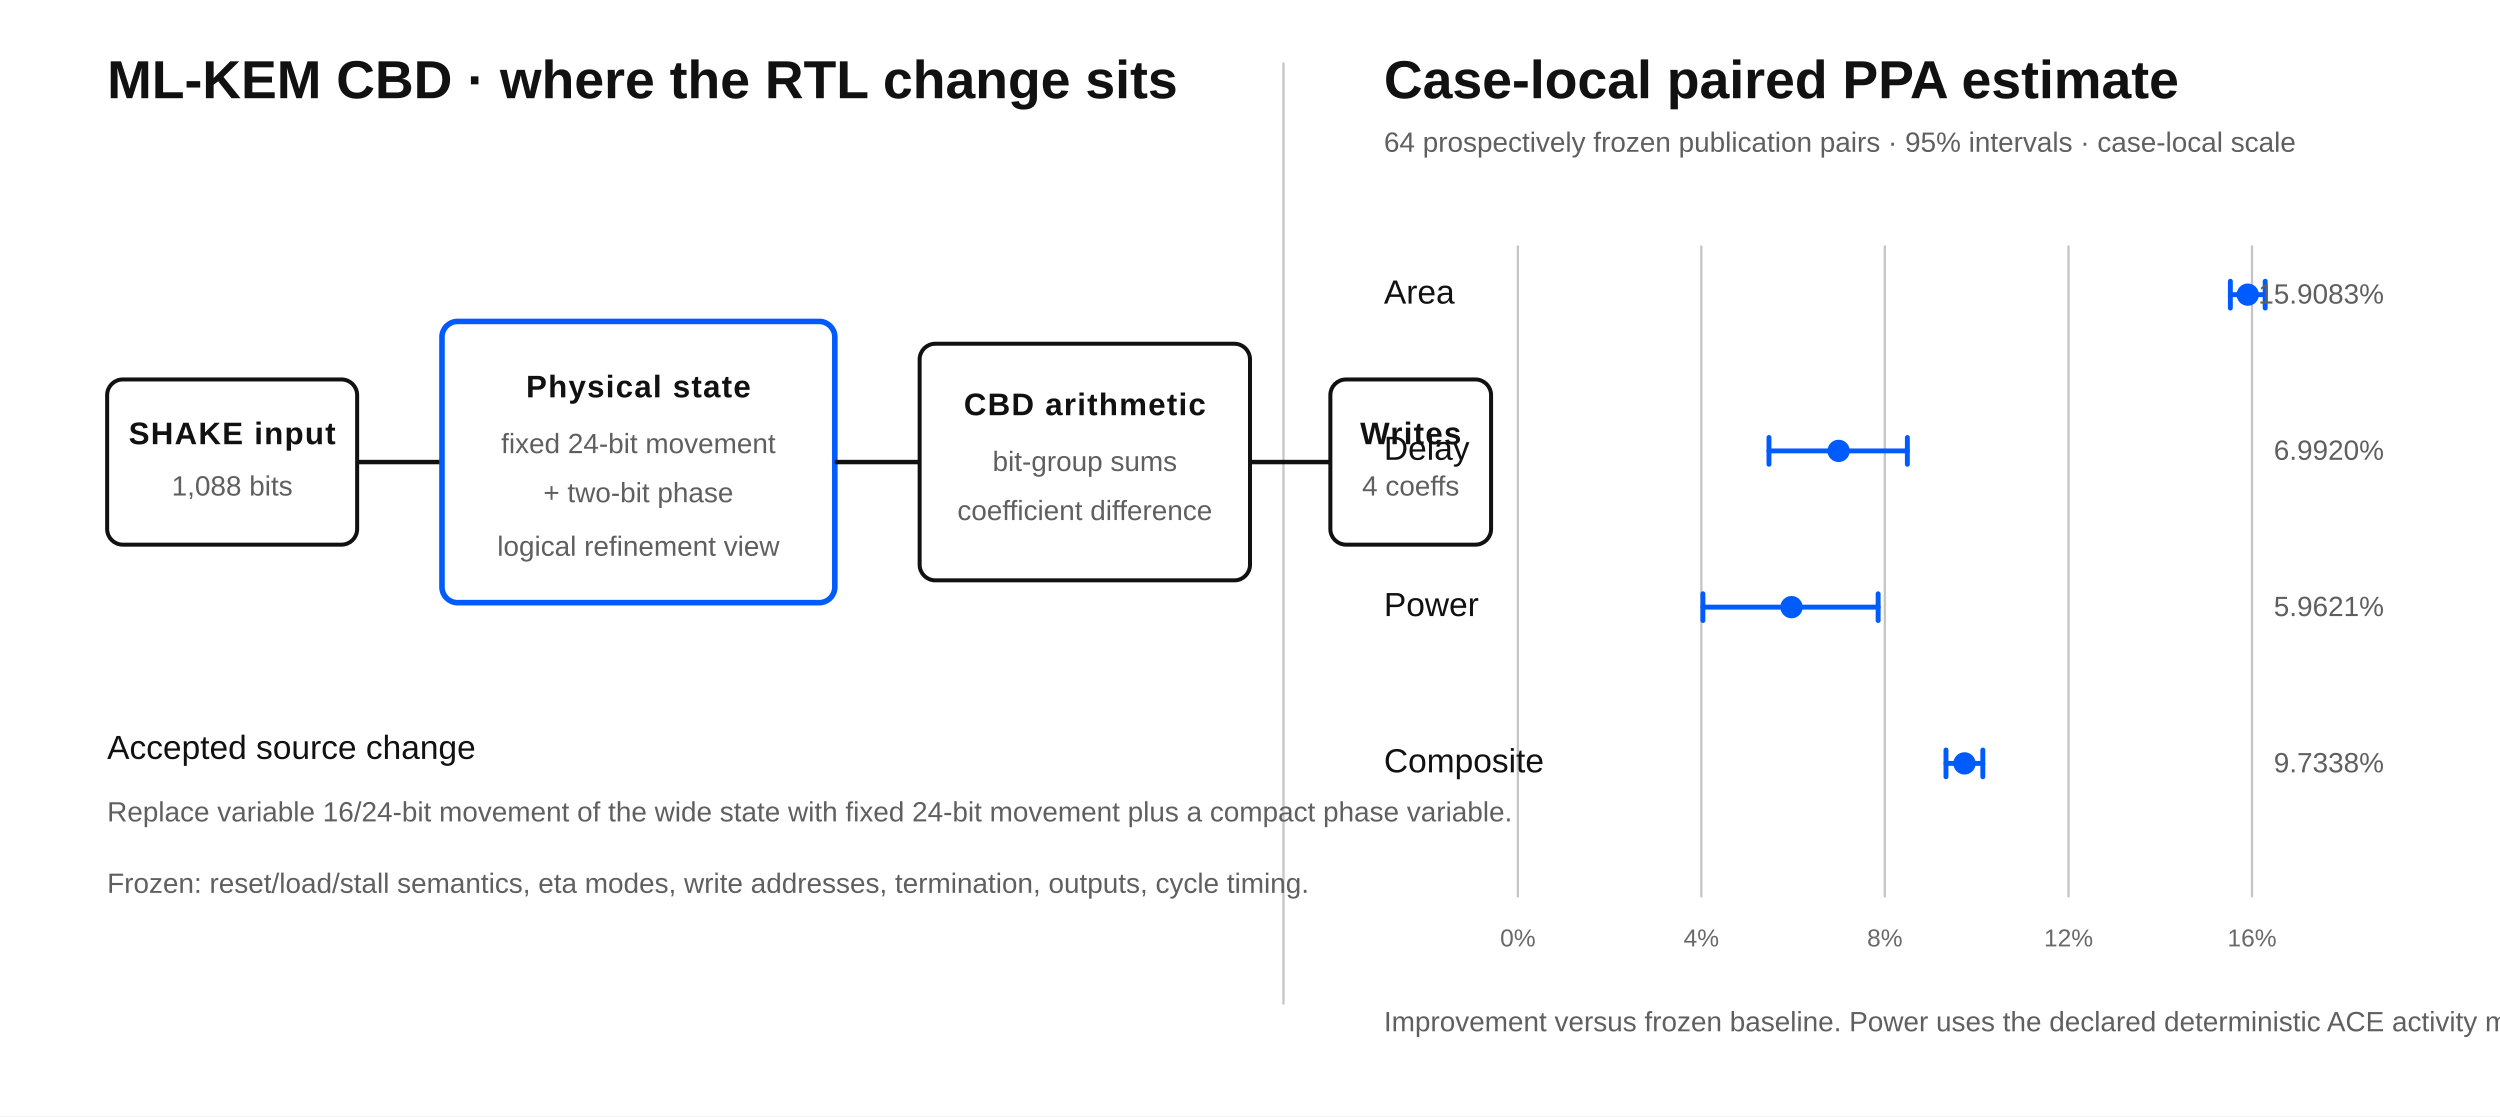
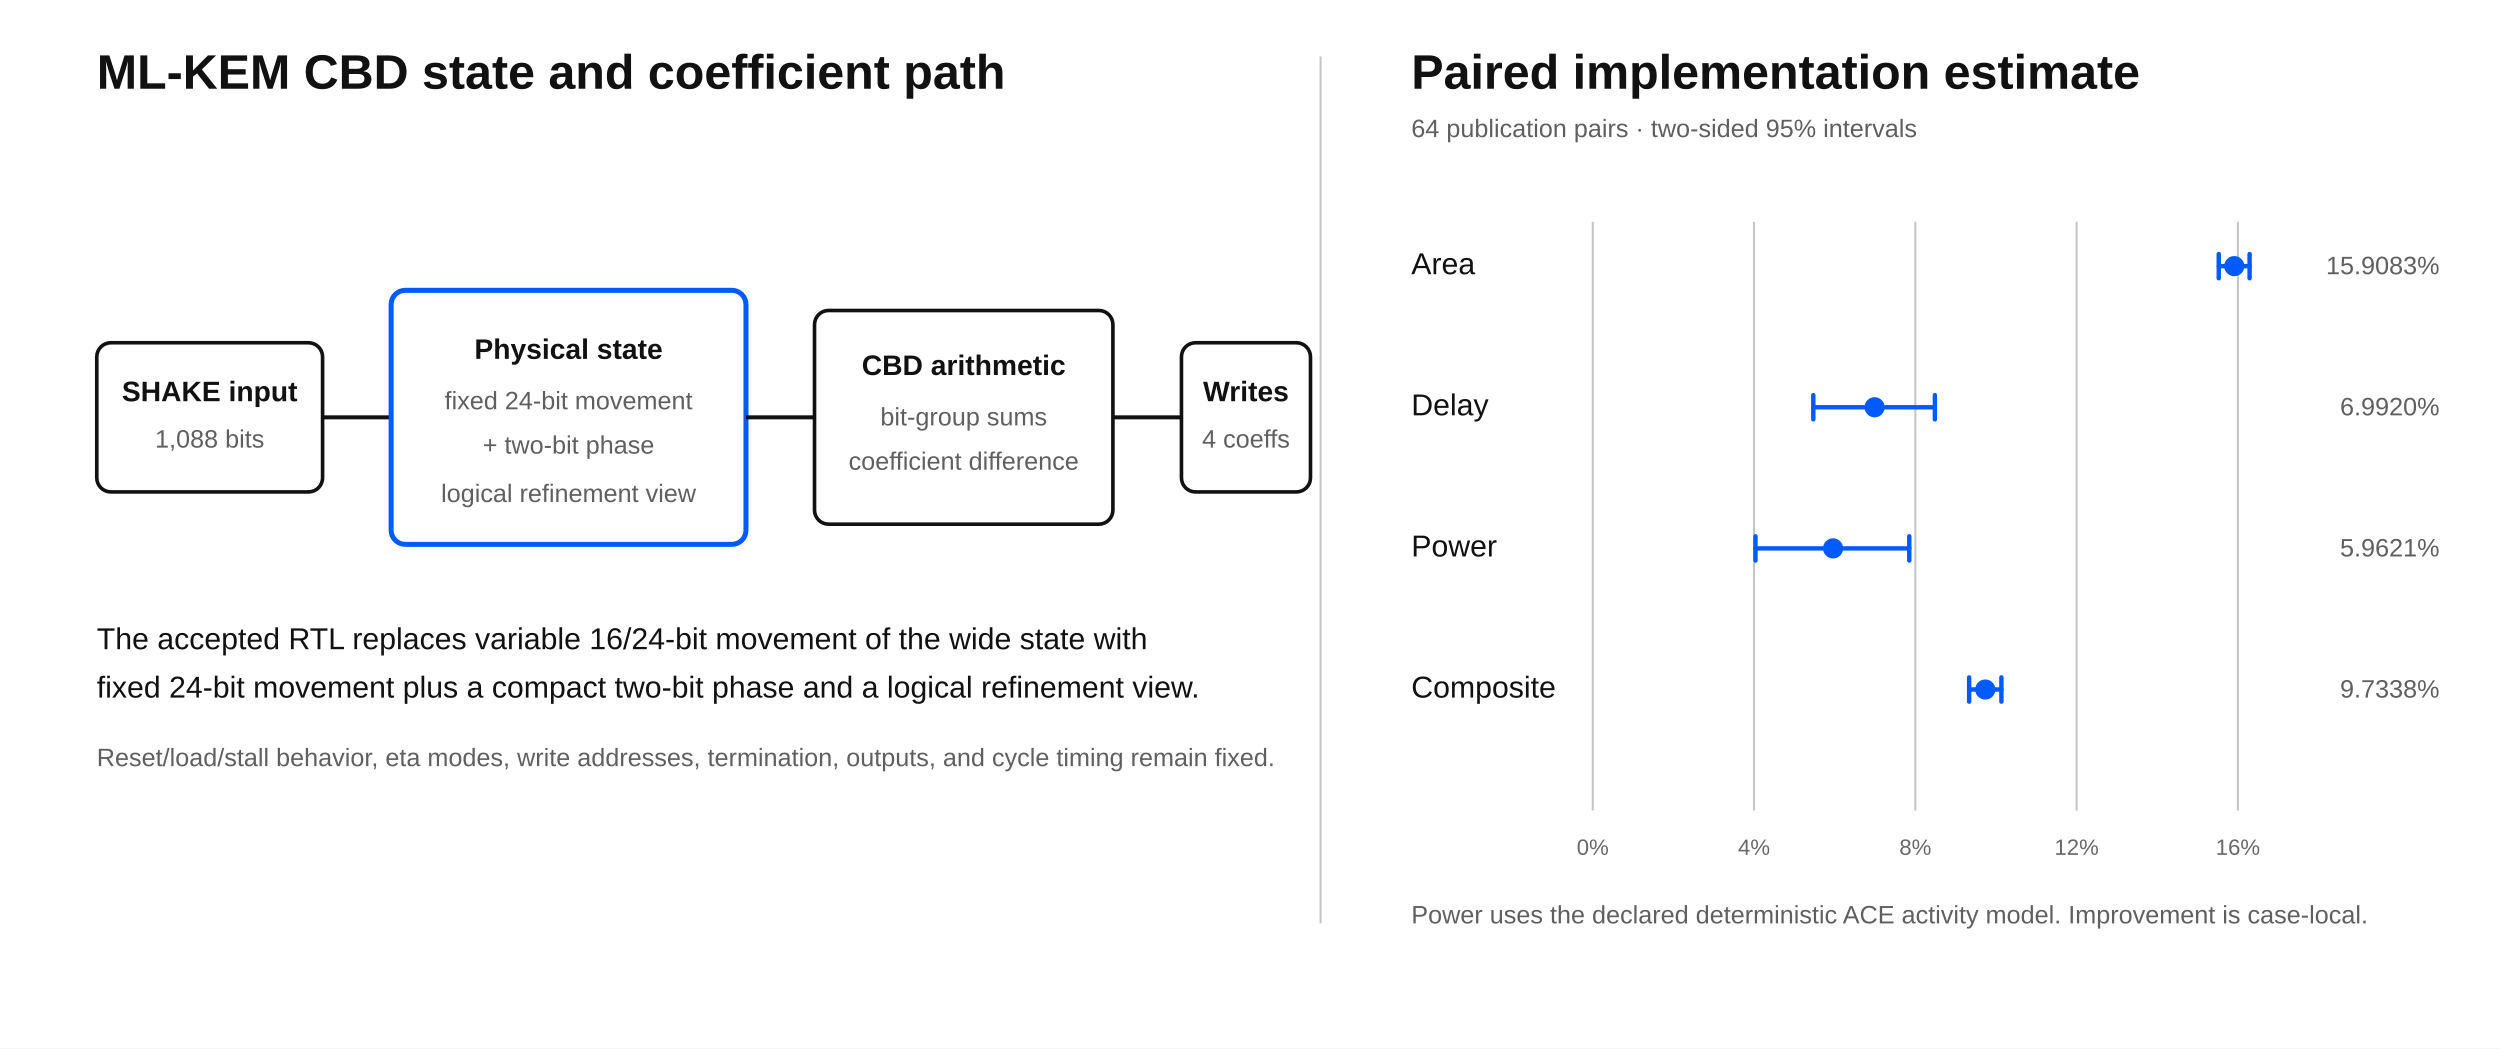
- <svg xmlns="http://www.w3.org/2000/svg" viewBox="0 0 1120 500" role="img" aria-label="ML-KEM CBD architecture context and paired PPA estimate">
-   <rect width="1120" height="500" fill="white" />
+ <svg xmlns="http://www.w3.org/2000/svg" viewBox="0 0 1240 520" role="img" aria-label="ML-KEM CBD architecture context and paired PPA estimate">
+   <rect width="1240" height="520" fill="white" />
  <style>
-     text{font-family:Arial,Helvetica,sans-serif;fill:#111}.title{font-size:24px;font-weight:700}.label{font-size:14px;font-weight:700;letter-spacing:.04em}.body{font-size:15px}.small{font-size:12.5px;fill:#5f5f5f}.box{fill:#fff;stroke:#111;stroke-width:1.8}.hot{fill:#fff;stroke:#005bff;stroke-width:2.5}.line{fill:none;stroke:#111;stroke-width:2}.muted{fill:none;stroke:#c4c4c4;stroke-width:1}.ci{stroke:#005bff;stroke-width:2.2;stroke-linecap:round}.dot{fill:#005bff}.tick{font-size:11px;fill:#686868}
+     text{font-family:Arial,Helvetica,sans-serif;fill:#111}.title{font-size:24px;font-weight:700}.node{font-size:14px;font-weight:700}.body{font-size:15px}.small{font-size:12.5px;fill:#5f5f5f}.box{fill:#fff;stroke:#111;stroke-width:1.8}.hot{fill:#fff;stroke:#005bff;stroke-width:2.5}.line{fill:none;stroke:#111;stroke-width:2}.muted{fill:none;stroke:#c4c4c4;stroke-width:1}.ci{stroke:#005bff;stroke-width:2.2;stroke-linecap:round}.dot{fill:#005bff}.tick{font-size:11px;fill:#686868}
  </style>
-   <text x="48" y="44" class="title">ML-KEM CBD · where the RTL change sits</text>
-   <text x="620" y="44" class="title">Case-local paired PPA estimate</text>
-   <text x="620" y="68" class="small">64 prospectively frozen publication pairs · 95% intervals · case-local scale</text>
-   <path class="muted" d="M575 28V450" />
+   <text x="48" y="44" class="title">ML-KEM CBD state and coefficient path</text>
+   <text x="700" y="44" class="title">Paired implementation estimate</text>
+   <text x="700" y="68" class="small">64 publication pairs · two-sided 95% intervals</text>
+   <path class="muted" d="M655 28V458" />
  <g transform="translate(48 100)">
    <rect class="box" x="0" y="70" width="112" height="74" rx="7" />
-     <text x="56" y="99" text-anchor="middle" class="label">SHAKE input</text>
+     <text x="56" y="99" text-anchor="middle" class="node">SHAKE input</text>
    <text x="56" y="122" text-anchor="middle" class="small">1,088 bits</text>
-     <path class="line" d="M112 107H150" />
-     <rect class="hot" x="150" y="44" width="176" height="126" rx="7" />
-     <text x="238" y="78" text-anchor="middle" class="label">Physical state</text>
-     <text x="238" y="103" text-anchor="middle" class="small">fixed 24-bit movement</text>
-     <text x="238" y="125" text-anchor="middle" class="small">+ two-bit phase</text>
-     <text x="238" y="149" text-anchor="middle" class="small">logical refinement view</text>
-     <path class="line" d="M326 107H364" />
-     <rect class="box" x="364" y="54" width="148" height="106" rx="7" />
-     <text x="438" y="86" text-anchor="middle" class="label">CBD arithmetic</text>
-     <text x="438" y="111" text-anchor="middle" class="small">bit-group sums</text>
-     <text x="438" y="133" text-anchor="middle" class="small">coefficient difference</text>
-     <path class="line" d="M512 107H548" />
-     <rect class="box" x="548" y="70" width="72" height="74" rx="7" />
-     <text x="584" y="99" text-anchor="middle" class="label">Writes</text>
-     <text x="584" y="122" text-anchor="middle" class="small">4 coeffs</text>
-     <text x="0" y="240" class="body">Accepted source change</text>
-     <text x="0" y="268" class="small">Replace variable 16/24-bit movement of the wide state with fixed 24-bit movement plus a compact phase variable.</text>
-     <text x="0" y="300" class="small">Frozen: reset/load/stall semantics, eta modes, write addresses, termination, outputs, cycle timing.</text>
+     <path class="line" d="M112 107H146" />
+     <rect class="hot" x="146" y="44" width="176" height="126" rx="7" />
+     <text x="234" y="78" text-anchor="middle" class="node">Physical state</text>
+     <text x="234" y="103" text-anchor="middle" class="small">fixed 24-bit movement</text>
+     <text x="234" y="125" text-anchor="middle" class="small">+ two-bit phase</text>
+     <text x="234" y="149" text-anchor="middle" class="small">logical refinement view</text>
+     <path class="line" d="M322 107H356" />
+     <rect class="box" x="356" y="54" width="148" height="106" rx="7" />
+     <text x="430" y="86" text-anchor="middle" class="node">CBD arithmetic</text>
+     <text x="430" y="111" text-anchor="middle" class="small">bit-group sums</text>
+     <text x="430" y="133" text-anchor="middle" class="small">coefficient difference</text>
+     <path class="line" d="M504 107H538" />
+     <rect class="box" x="538" y="70" width="64" height="74" rx="7" />
+     <text x="570" y="99" text-anchor="middle" class="node">Writes</text>
+     <text x="570" y="122" text-anchor="middle" class="small">4 coeffs</text>
+     <text x="0" y="222" class="body">The accepted RTL replaces variable 16/24-bit movement of the wide state with</text>
+     <text x="0" y="246" class="body">fixed 24-bit movement plus a compact two-bit phase and a logical refinement view.</text>
+     <text x="0" y="280" class="small">Reset/load/stall behavior, eta modes, write addresses, termination, outputs, and cycle timing remain fixed.</text>
  </g>
  <g>
-     <path class="muted" d="M680 110V402M762.2 110V402M844.4 110V402M926.7 110V402M1008.9 110V402" />
-     <text x="680" y="424" class="tick" text-anchor="middle">0%</text>
-     <text x="762.2" y="424" class="tick" text-anchor="middle">4%</text>
-     <text x="844.4" y="424" class="tick" text-anchor="middle">8%</text>
-     <text x="926.7" y="424" class="tick" text-anchor="middle">12%</text>
-     <text x="1008.9" y="424" class="tick" text-anchor="middle">16%</text>
-     <text x="620" y="136" class="body">Area</text>
-     <line class="ci" x1="999.2" y1="132" x2="1014.8" y2="132" />
-     <line class="ci" x1="999.2" y1="126" x2="999.2" y2="138" />
-     <line class="ci" x1="1014.8" y1="126" x2="1014.8" y2="138" />
-     <circle class="dot" cx="1007.0" cy="132" r="5" />
-     <text x="1068" y="136" class="small" text-anchor="end">15.9083%</text>
-     <text x="620" y="206" class="body">Delay</text>
-     <line class="ci" x1="792.5" y1="202" x2="854.5" y2="202" />
-     <line class="ci" x1="792.5" y1="196" x2="792.5" y2="208" />
-     <line class="ci" x1="854.5" y1="196" x2="854.5" y2="208" />
-     <circle class="dot" cx="823.7" cy="202" r="5" />
-     <text x="1068" y="206" class="small" text-anchor="end">6.9920%</text>
-     <text x="620" y="276" class="body">Power</text>
-     <line class="ci" x1="762.9" y1="272" x2="841.4" y2="272" />
-     <line class="ci" x1="762.9" y1="266" x2="762.9" y2="278" />
-     <line class="ci" x1="841.4" y1="266" x2="841.4" y2="278" />
-     <circle class="dot" cx="802.6" cy="272" r="5" />
-     <text x="1068" y="276" class="small" text-anchor="end">5.9621%</text>
-     <text x="620" y="346" class="body">Composite</text>
-     <line class="ci" x1="871.8" y1="342" x2="888.3" y2="342" />
-     <line class="ci" x1="871.8" y1="336" x2="871.8" y2="348" />
-     <line class="ci" x1="888.3" y1="336" x2="888.3" y2="348" />
-     <circle class="dot" cx="880.1" cy="342" r="5" />
-     <text x="1068" y="346" class="small" text-anchor="end">9.7338%</text>
+     <path class="muted" d="M790 110V402M870 110V402M950 110V402M1030 110V402M1110 110V402" />
+     <text x="790" y="424" class="tick" text-anchor="middle">0%</text>
+     <text x="870" y="424" class="tick" text-anchor="middle">4%</text>
+     <text x="950" y="424" class="tick" text-anchor="middle">8%</text>
+     <text x="1030" y="424" class="tick" text-anchor="middle">12%</text>
+     <text x="1110" y="424" class="tick" text-anchor="middle">16%</text>
+     <text x="700" y="136" class="body">Area</text>
+     <line class="ci" x1="1100.5" y1="132" x2="1115.8" y2="132" />
+     <line class="ci" x1="1100.5" y1="126" x2="1100.5" y2="138" />
+     <line class="ci" x1="1115.8" y1="126" x2="1115.8" y2="138" />
+     <circle class="dot" cx="1108.2" cy="132" r="5" />
+     <text x="1210" y="136" class="small" text-anchor="end">15.9083%</text>
+     <text x="700" y="206" class="body">Delay</text>
+     <line class="ci" x1="899.4" y1="202" x2="959.7" y2="202" />
+     <line class="ci" x1="899.4" y1="196" x2="899.4" y2="208" />
+     <line class="ci" x1="959.7" y1="196" x2="959.7" y2="208" />
+     <circle class="dot" cx="929.8" cy="202" r="5" />
+     <text x="1210" y="206" class="small" text-anchor="end">6.9920%</text>
+     <text x="700" y="276" class="body">Power</text>
+     <line class="ci" x1="870.7" y1="272" x2="947.0" y2="272" />
+     <line class="ci" x1="870.7" y1="266" x2="870.7" y2="278" />
+     <line class="ci" x1="947.0" y1="266" x2="947.0" y2="278" />
+     <circle class="dot" cx="909.2" cy="272" r="5" />
+     <text x="1210" y="276" class="small" text-anchor="end">5.9621%</text>
+     <text x="700" y="346" class="body">Composite</text>
+     <line class="ci" x1="976.7" y1="342" x2="992.7" y2="342" />
+     <line class="ci" x1="976.7" y1="336" x2="976.7" y2="348" />
+     <line class="ci" x1="992.7" y1="336" x2="992.7" y2="348" />
+     <circle class="dot" cx="984.7" cy="342" r="5" />
+     <text x="1210" y="346" class="small" text-anchor="end">9.7338%</text>
  </g>
-   <text x="620" y="462" class="small">Improvement versus frozen baseline. Power uses the declared deterministic ACE activity model.</text>
+   <text x="700" y="458" class="small">Power uses the declared deterministic ACE activity model. Improvement is case-local.</text>
</svg>
